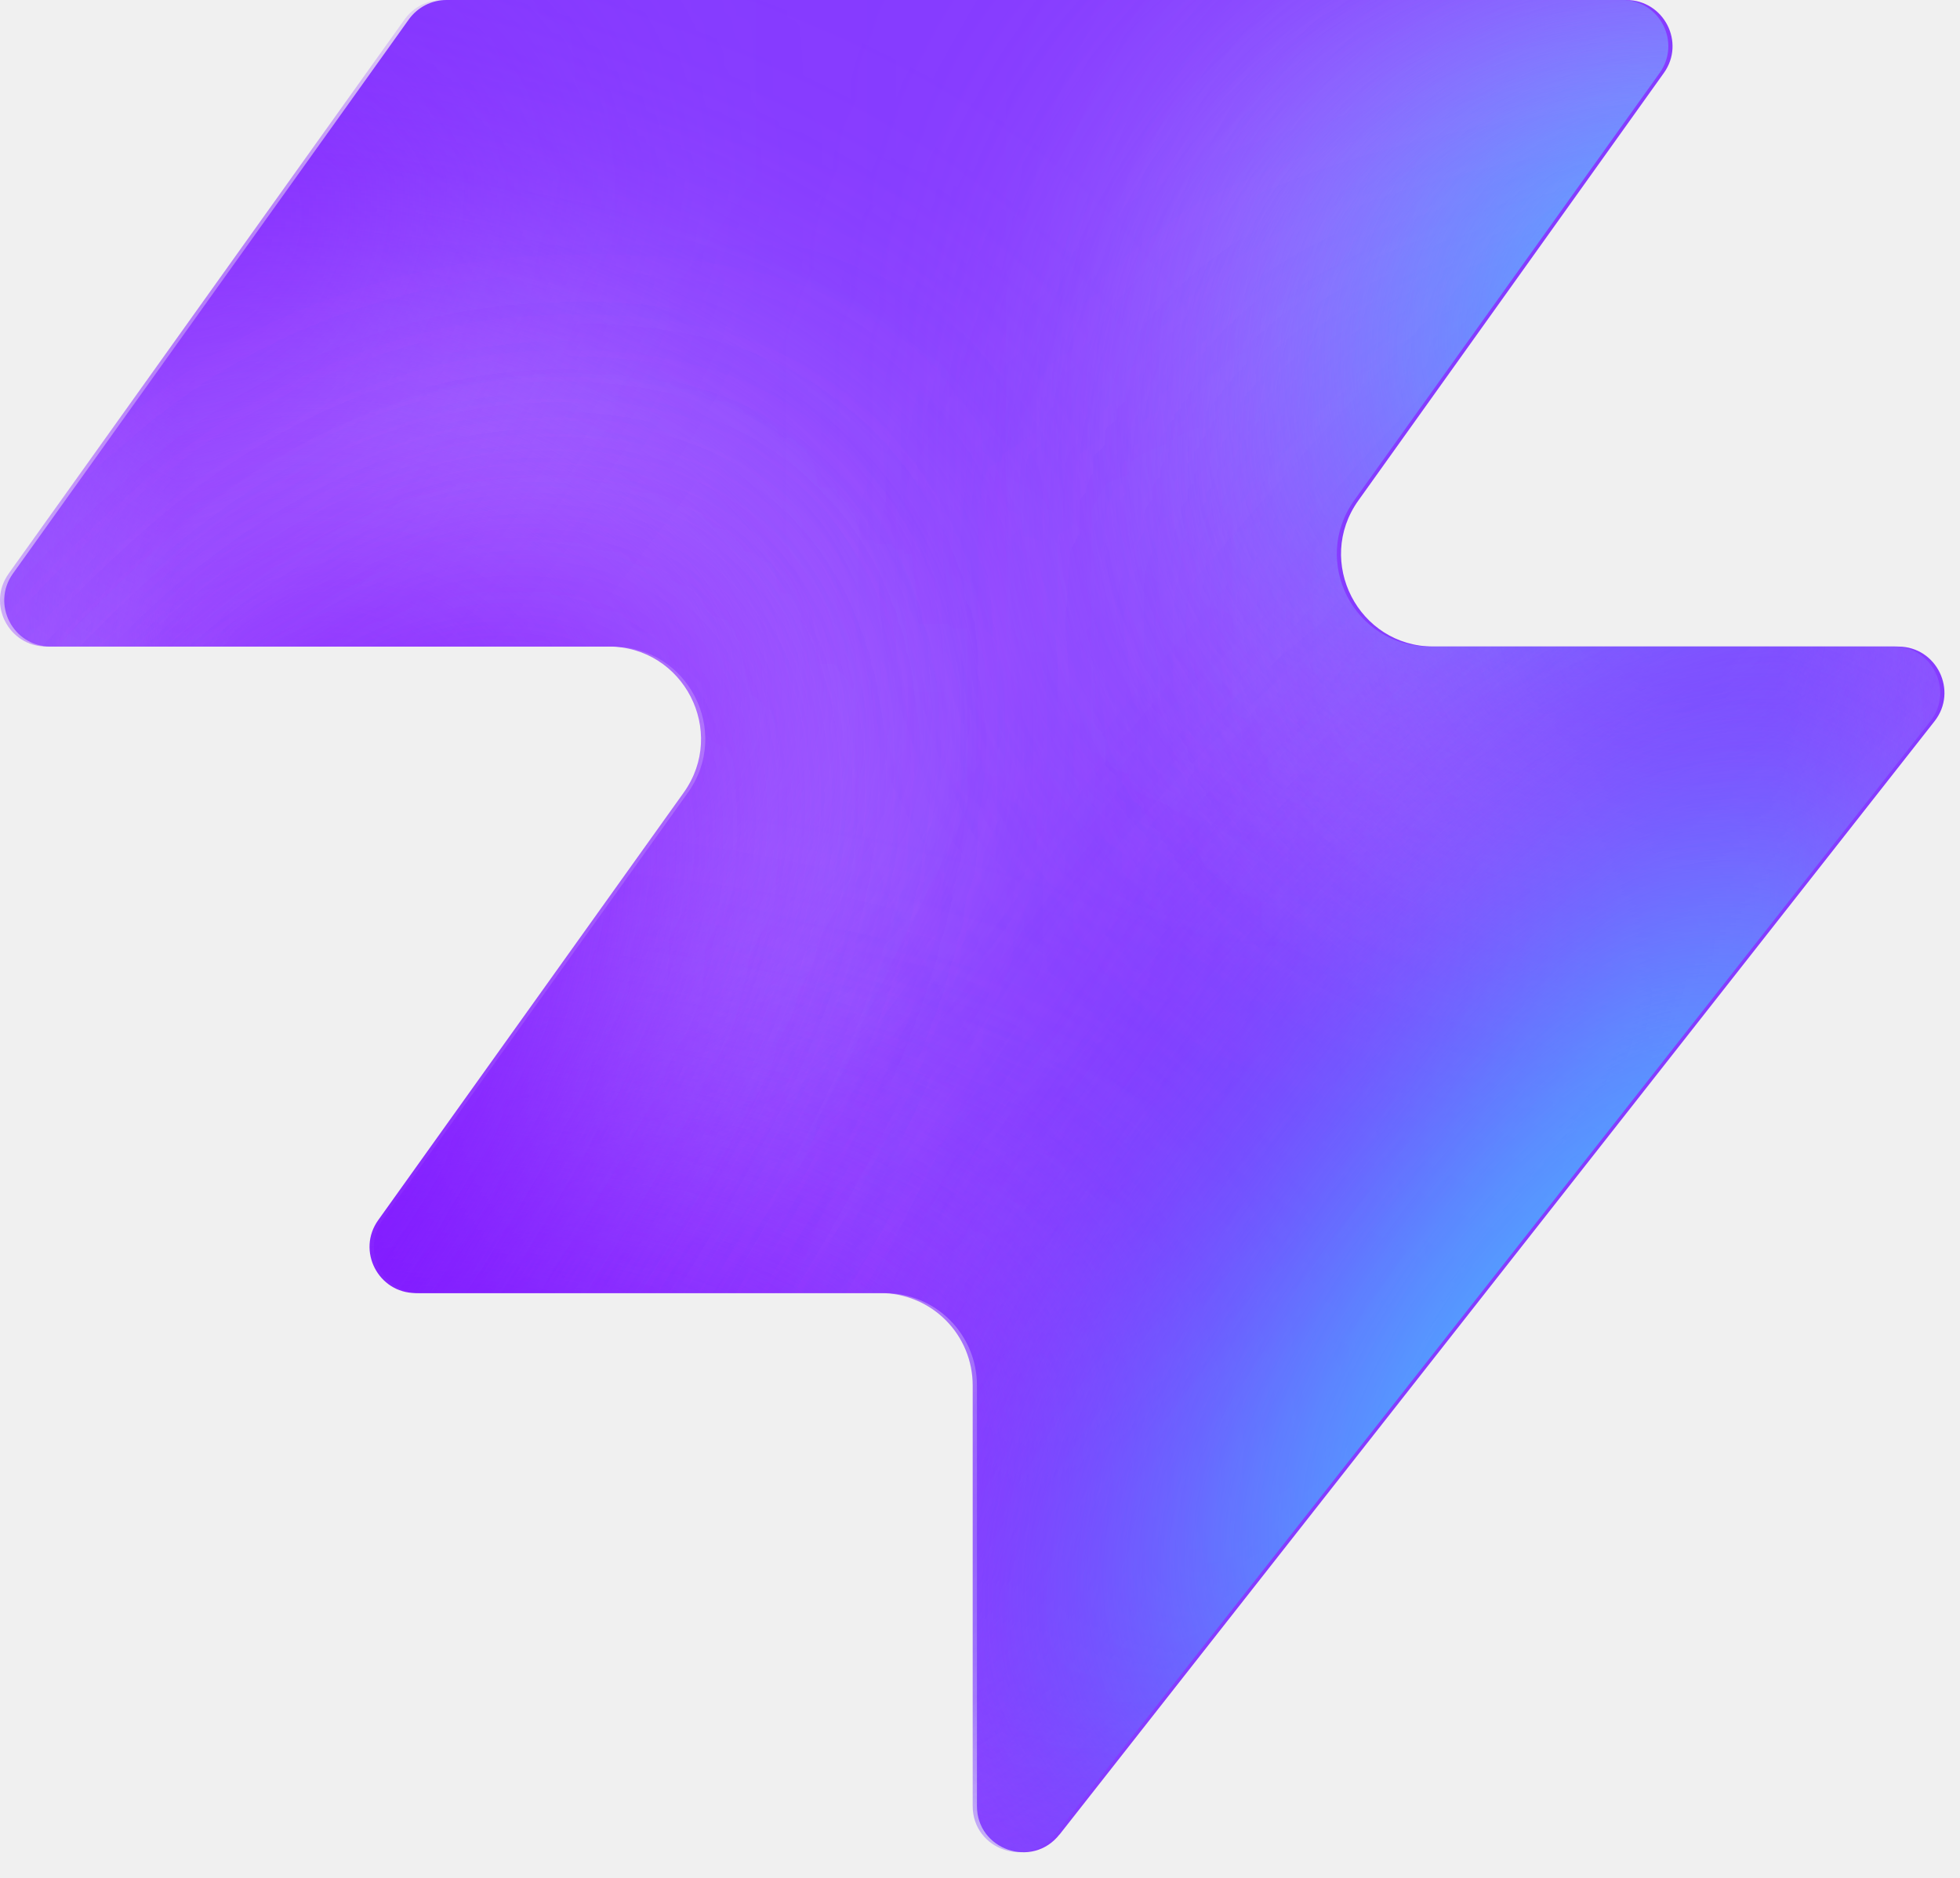
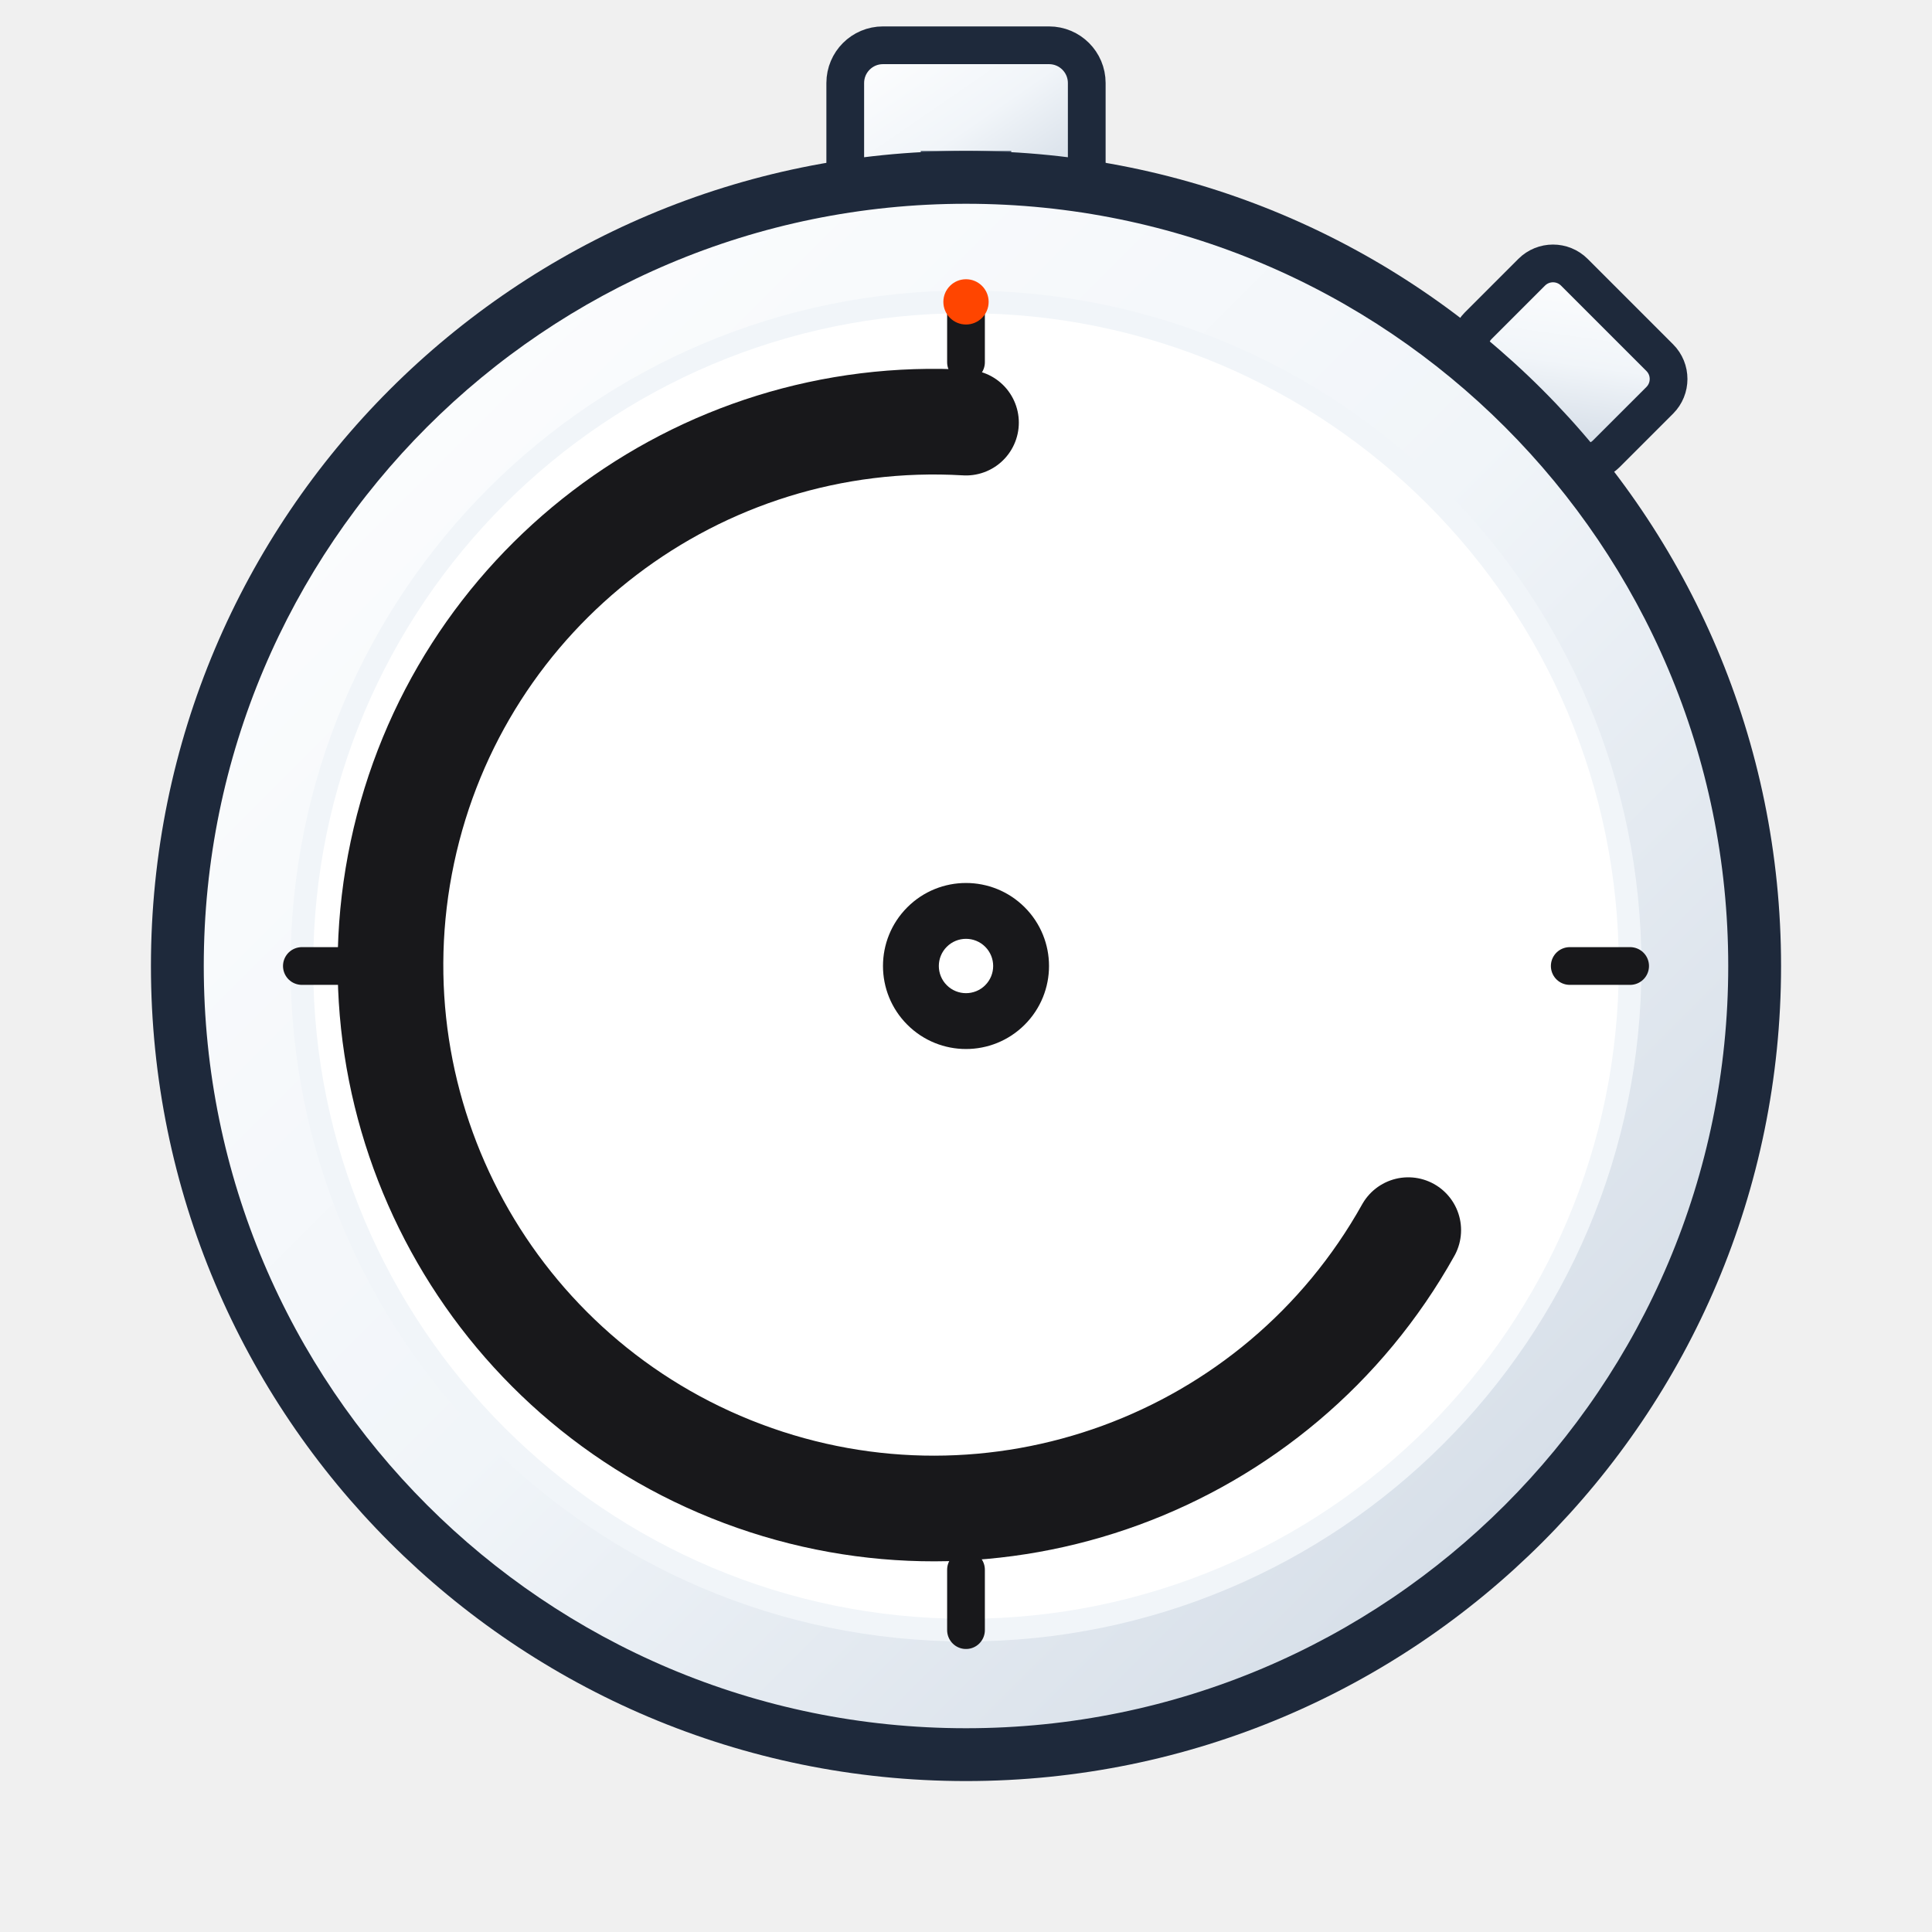
- <svg xmlns="http://www.w3.org/2000/svg" width="48" height="46" fill="none" viewBox="0 0 48 46">
-   <path fill="#863bff" d="M25.946 44.938c-.664.845-2.021.375-2.021-.698V33.937a2.26 2.26 0 0 0-2.262-2.262H10.287c-.92 0-1.456-1.04-.92-1.788l7.48-10.471c1.07-1.497 0-3.578-1.842-3.578H1.237c-.92 0-1.456-1.04-.92-1.788L10.013.474c.214-.297.556-.474.92-.474h28.894c.92 0 1.456 1.04.92 1.788l-7.48 10.471c-1.07 1.498 0 3.579 1.842 3.579h11.377c.943 0 1.473 1.088.89 1.83L25.947 44.94z" style="fill:#863bff;fill:color(display-p3 .525 .23 1);fill-opacity:1" />
-   <mask id="a" width="48" height="46" x="0" y="0" maskUnits="userSpaceOnUse" style="mask-type:alpha">
-     <path fill="#000" d="M25.842 44.938c-.664.844-2.021.375-2.021-.698V33.937a2.26 2.26 0 0 0-2.262-2.262H10.183c-.92 0-1.456-1.04-.92-1.788l7.48-10.471c1.07-1.498 0-3.579-1.842-3.579H1.133c-.92 0-1.456-1.04-.92-1.787L9.91.473c.214-.297.556-.474.92-.474h28.894c.92 0 1.456 1.04.92 1.788l-7.48 10.471c-1.07 1.498 0 3.578 1.842 3.578h11.377c.943 0 1.473 1.088.89 1.832L25.843 44.94z" style="fill:#000;fill-opacity:1" />
-   </mask>
-   <g mask="url(#a)">
-     <g filter="url(#b)">
-       <ellipse cx="5.508" cy="14.704" fill="#ede6ff" rx="5.508" ry="14.704" style="fill:#ede6ff;fill:color(display-p3 .927 .903 1);fill-opacity:1" transform="matrix(.00324 1 1 -.00324 -4.47 31.516)" />
-     </g>
-     <g filter="url(#c)">
-       <ellipse cx="10.399" cy="29.851" fill="#ede6ff" rx="10.399" ry="29.851" style="fill:#ede6ff;fill:color(display-p3 .927 .903 1);fill-opacity:1" transform="matrix(.00324 1 1 -.00324 -39.328 7.883)" />
-     </g>
-     <g filter="url(#d)">
-       <ellipse cx="5.508" cy="30.487" fill="#7e14ff" rx="5.508" ry="30.487" style="fill:#7e14ff;fill:color(display-p3 .492 .077 1);fill-opacity:1" transform="rotate(89.814 -25.913 -14.639)scale(1 -1)" />
-     </g>
-     <g filter="url(#e)">
-       <ellipse cx="5.508" cy="30.599" fill="#7e14ff" rx="5.508" ry="30.599" style="fill:#7e14ff;fill:color(display-p3 .492 .077 1);fill-opacity:1" transform="rotate(89.814 -32.644 -3.334)scale(1 -1)" />
-     </g>
-     <g filter="url(#f)">
-       <ellipse cx="5.508" cy="30.599" fill="#7e14ff" rx="5.508" ry="30.599" style="fill:#7e14ff;fill:color(display-p3 .492 .077 1);fill-opacity:1" transform="matrix(.00324 1 1 -.00324 -34.34 30.47)" />
-     </g>
-     <g filter="url(#g)">
-       <ellipse cx="14.072" cy="22.078" fill="#ede6ff" rx="14.072" ry="22.078" style="fill:#ede6ff;fill:color(display-p3 .927 .903 1);fill-opacity:1" transform="rotate(93.35 24.506 48.493)scale(-1 1)" />
-     </g>
-     <g filter="url(#h)">
-       <ellipse cx="3.47" cy="21.501" fill="#7e14ff" rx="3.47" ry="21.501" style="fill:#7e14ff;fill:color(display-p3 .492 .077 1);fill-opacity:1" transform="rotate(89.009 28.708 47.59)scale(-1 1)" />
-     </g>
-     <g filter="url(#i)">
-       <ellipse cx="3.47" cy="21.501" fill="#7e14ff" rx="3.47" ry="21.501" style="fill:#7e14ff;fill:color(display-p3 .492 .077 1);fill-opacity:1" transform="rotate(89.009 28.708 47.59)scale(-1 1)" />
-     </g>
-     <g filter="url(#j)">
-       <ellipse cx=".387" cy="8.972" fill="#7e14ff" rx="4.407" ry="29.108" style="fill:#7e14ff;fill:color(display-p3 .492 .077 1);fill-opacity:1" transform="rotate(39.51 .387 8.972)" />
-     </g>
-     <g filter="url(#k)">
-       <ellipse cx="47.523" cy="-6.092" fill="#7e14ff" rx="4.407" ry="29.108" style="fill:#7e14ff;fill:color(display-p3 .492 .077 1);fill-opacity:1" transform="rotate(37.892 47.523 -6.092)" />
-     </g>
-     <g filter="url(#l)">
-       <ellipse cx="41.412" cy="6.333" fill="#47bfff" rx="5.971" ry="9.665" style="fill:#47bfff;fill:color(display-p3 .28 .748 1);fill-opacity:1" transform="rotate(37.892 41.412 6.333)" />
-     </g>
-     <g filter="url(#m)">
-       <ellipse cx="-1.879" cy="38.332" fill="#7e14ff" rx="4.407" ry="29.108" style="fill:#7e14ff;fill:color(display-p3 .492 .077 1);fill-opacity:1" transform="rotate(37.892 -1.88 38.332)" />
-     </g>
-     <g filter="url(#n)">
-       <ellipse cx="-1.879" cy="38.332" fill="#7e14ff" rx="4.407" ry="29.108" style="fill:#7e14ff;fill:color(display-p3 .492 .077 1);fill-opacity:1" transform="rotate(37.892 -1.88 38.332)" />
-     </g>
-     <g filter="url(#o)">
-       <ellipse cx="35.651" cy="29.907" fill="#7e14ff" rx="4.407" ry="29.108" style="fill:#7e14ff;fill:color(display-p3 .492 .077 1);fill-opacity:1" transform="rotate(37.892 35.651 29.907)" />
-     </g>
-     <g filter="url(#p)">
-       <ellipse cx="38.418" cy="32.4" fill="#47bfff" rx="5.971" ry="15.297" style="fill:#47bfff;fill:color(display-p3 .28 .748 1);fill-opacity:1" transform="rotate(37.892 38.418 32.4)" />
-     </g>
+ <svg xmlns="http://www.w3.org/2000/svg" viewBox="0 0 128 128" width="100%" height="100%">
+   <defs>
+     <linearGradient id="orange-grad" x1="0%" y1="0%" x2="0%" y2="100%">
+       <stop offset="0%" stop-color="#ff6a00" />
+       <stop offset="100%" stop-color="#ff4500" />
+     </linearGradient>
+     <linearGradient id="silver-grad" x1="0%" y1="0%" x2="100%" y2="100%">
+       <stop offset="0%" stop-color="#ffffff" />
+       <stop offset="50%" stop-color="#f1f5f9" />
+       <stop offset="100%" stop-color="#cbd5e1" />
+     </linearGradient>
+   </defs>
+   <rect x="56" y="3" width="16" height="11" rx="2.5" fill="url(#silver-grad)" stroke="#1e293b" stroke-width="2.5" />
+   <rect x="61" y="10" width="6" height="5" fill="#475569" />
+   <g transform="rotate(45 64 64)">
+     <rect x="58" y="3" width="12" height="9" rx="2" fill="url(#silver-grad)" stroke="#1e293b" stroke-width="2.5" />
  </g>
-   <defs>
-     <filter id="b" width="60.045" height="41.654" x="-19.77" y="16.149" color-interpolation-filters="sRGB" filterUnits="userSpaceOnUse">
-       <feFlood flood-opacity="0" result="BackgroundImageFix" />
-       <feBlend in="SourceGraphic" in2="BackgroundImageFix" result="shape" />
-       <feGaussianBlur result="effect1_foregroundBlur_2002_17158" stdDeviation="7.659" />
-     </filter>
-     <filter id="c" width="90.34" height="51.437" x="-54.613" y="-7.533" color-interpolation-filters="sRGB" filterUnits="userSpaceOnUse">
-       <feFlood flood-opacity="0" result="BackgroundImageFix" />
-       <feBlend in="SourceGraphic" in2="BackgroundImageFix" result="shape" />
-       <feGaussianBlur result="effect1_foregroundBlur_2002_17158" stdDeviation="7.659" />
-     </filter>
-     <filter id="d" width="79.355" height="29.4" x="-49.64" y="2.03" color-interpolation-filters="sRGB" filterUnits="userSpaceOnUse">
-       <feFlood flood-opacity="0" result="BackgroundImageFix" />
-       <feBlend in="SourceGraphic" in2="BackgroundImageFix" result="shape" />
-       <feGaussianBlur result="effect1_foregroundBlur_2002_17158" stdDeviation="4.596" />
-     </filter>
-     <filter id="e" width="79.579" height="29.4" x="-45.045" y="20.029" color-interpolation-filters="sRGB" filterUnits="userSpaceOnUse">
-       <feFlood flood-opacity="0" result="BackgroundImageFix" />
-       <feBlend in="SourceGraphic" in2="BackgroundImageFix" result="shape" />
-       <feGaussianBlur result="effect1_foregroundBlur_2002_17158" stdDeviation="4.596" />
-     </filter>
-     <filter id="f" width="79.579" height="29.4" x="-43.513" y="21.178" color-interpolation-filters="sRGB" filterUnits="userSpaceOnUse">
-       <feFlood flood-opacity="0" result="BackgroundImageFix" />
-       <feBlend in="SourceGraphic" in2="BackgroundImageFix" result="shape" />
-       <feGaussianBlur result="effect1_foregroundBlur_2002_17158" stdDeviation="4.596" />
-     </filter>
-     <filter id="g" width="74.749" height="58.852" x="15.756" y="-17.901" color-interpolation-filters="sRGB" filterUnits="userSpaceOnUse">
-       <feFlood flood-opacity="0" result="BackgroundImageFix" />
-       <feBlend in="SourceGraphic" in2="BackgroundImageFix" result="shape" />
-       <feGaussianBlur result="effect1_foregroundBlur_2002_17158" stdDeviation="7.659" />
-     </filter>
-     <filter id="h" width="61.377" height="25.362" x="23.548" y="2.284" color-interpolation-filters="sRGB" filterUnits="userSpaceOnUse">
-       <feFlood flood-opacity="0" result="BackgroundImageFix" />
-       <feBlend in="SourceGraphic" in2="BackgroundImageFix" result="shape" />
-       <feGaussianBlur result="effect1_foregroundBlur_2002_17158" stdDeviation="4.596" />
-     </filter>
-     <filter id="i" width="61.377" height="25.362" x="23.548" y="2.284" color-interpolation-filters="sRGB" filterUnits="userSpaceOnUse">
-       <feFlood flood-opacity="0" result="BackgroundImageFix" />
-       <feBlend in="SourceGraphic" in2="BackgroundImageFix" result="shape" />
-       <feGaussianBlur result="effect1_foregroundBlur_2002_17158" stdDeviation="4.596" />
-     </filter>
-     <filter id="j" width="56.045" height="63.649" x="-27.636" y="-22.853" color-interpolation-filters="sRGB" filterUnits="userSpaceOnUse">
-       <feFlood flood-opacity="0" result="BackgroundImageFix" />
-       <feBlend in="SourceGraphic" in2="BackgroundImageFix" result="shape" />
-       <feGaussianBlur result="effect1_foregroundBlur_2002_17158" stdDeviation="4.596" />
-     </filter>
-     <filter id="k" width="54.814" height="64.646" x="20.116" y="-38.415" color-interpolation-filters="sRGB" filterUnits="userSpaceOnUse">
-       <feFlood flood-opacity="0" result="BackgroundImageFix" />
-       <feBlend in="SourceGraphic" in2="BackgroundImageFix" result="shape" />
-       <feGaussianBlur result="effect1_foregroundBlur_2002_17158" stdDeviation="4.596" />
-     </filter>
-     <filter id="l" width="33.541" height="35.313" x="24.641" y="-11.323" color-interpolation-filters="sRGB" filterUnits="userSpaceOnUse">
-       <feFlood flood-opacity="0" result="BackgroundImageFix" />
-       <feBlend in="SourceGraphic" in2="BackgroundImageFix" result="shape" />
-       <feGaussianBlur result="effect1_foregroundBlur_2002_17158" stdDeviation="4.596" />
-     </filter>
-     <filter id="m" width="54.814" height="64.646" x="-29.286" y="6.009" color-interpolation-filters="sRGB" filterUnits="userSpaceOnUse">
-       <feFlood flood-opacity="0" result="BackgroundImageFix" />
-       <feBlend in="SourceGraphic" in2="BackgroundImageFix" result="shape" />
-       <feGaussianBlur result="effect1_foregroundBlur_2002_17158" stdDeviation="4.596" />
-     </filter>
-     <filter id="n" width="54.814" height="64.646" x="-29.286" y="6.009" color-interpolation-filters="sRGB" filterUnits="userSpaceOnUse">
-       <feFlood flood-opacity="0" result="BackgroundImageFix" />
-       <feBlend in="SourceGraphic" in2="BackgroundImageFix" result="shape" />
-       <feGaussianBlur result="effect1_foregroundBlur_2002_17158" stdDeviation="4.596" />
-     </filter>
-     <filter id="o" width="54.814" height="64.646" x="8.244" y="-2.416" color-interpolation-filters="sRGB" filterUnits="userSpaceOnUse">
-       <feFlood flood-opacity="0" result="BackgroundImageFix" />
-       <feBlend in="SourceGraphic" in2="BackgroundImageFix" result="shape" />
-       <feGaussianBlur result="effect1_foregroundBlur_2002_17158" stdDeviation="4.596" />
-     </filter>
-     <filter id="p" width="39.409" height="43.623" x="18.713" y="10.588" color-interpolation-filters="sRGB" filterUnits="userSpaceOnUse">
-       <feFlood flood-opacity="0" result="BackgroundImageFix" />
-       <feBlend in="SourceGraphic" in2="BackgroundImageFix" result="shape" />
-       <feGaussianBlur result="effect1_foregroundBlur_2002_17158" stdDeviation="4.596" />
-     </filter>
-   </defs>
+   <circle cx="64" cy="64" r="54" fill="#1e293b" />
+   <circle cx="64" cy="64" r="52" fill="url(#silver-grad)" stroke="#1e293b" stroke-width="3" />
+   <circle cx="64" cy="64" r="44" fill="#ffffff" stroke="#f1f5f9" stroke-width="1.5" />
+   <path d="M 64,28 A 36,36 0 1,0 93.3,81.5" fill="none" stroke="#18181b" stroke-width="7" stroke-linecap="round" />
+   <line x1="64" y1="20" x2="64" y2="24" stroke="#18181b" stroke-width="2.5" stroke-linecap="round" />
+   <line x1="64" y1="108" x2="64" y2="104" stroke="#18181b" stroke-width="2.5" stroke-linecap="round" />
+   <line x1="20" y1="64" x2="24" y2="64" stroke="#18181b" stroke-width="2.5" stroke-linecap="round" />
+   <line x1="108" y1="64" x2="104" y2="64" stroke="#18181b" stroke-width="2.5" stroke-linecap="round" />
+   <g transform="rotate(135 64 64)">
+     <line x1="64" y1="64" x2="64" y2="76" stroke="url(#orange-grad)" stroke-width="2.5" stroke-linecap="round" />
+     <line x1="64" y1="64" x2="64" y2="28" stroke="url(#orange-grad)" stroke-width="3" stroke-linecap="round" />
+     <circle cx="64" cy="64" r="5.5" fill="#18181b" />
+     <circle cx="64" cy="64" r="1.8" fill="#ffffff" />
+   </g>
+   <circle cx="64" cy="20" r="1.5" fill="#ff4500" />
</svg>
